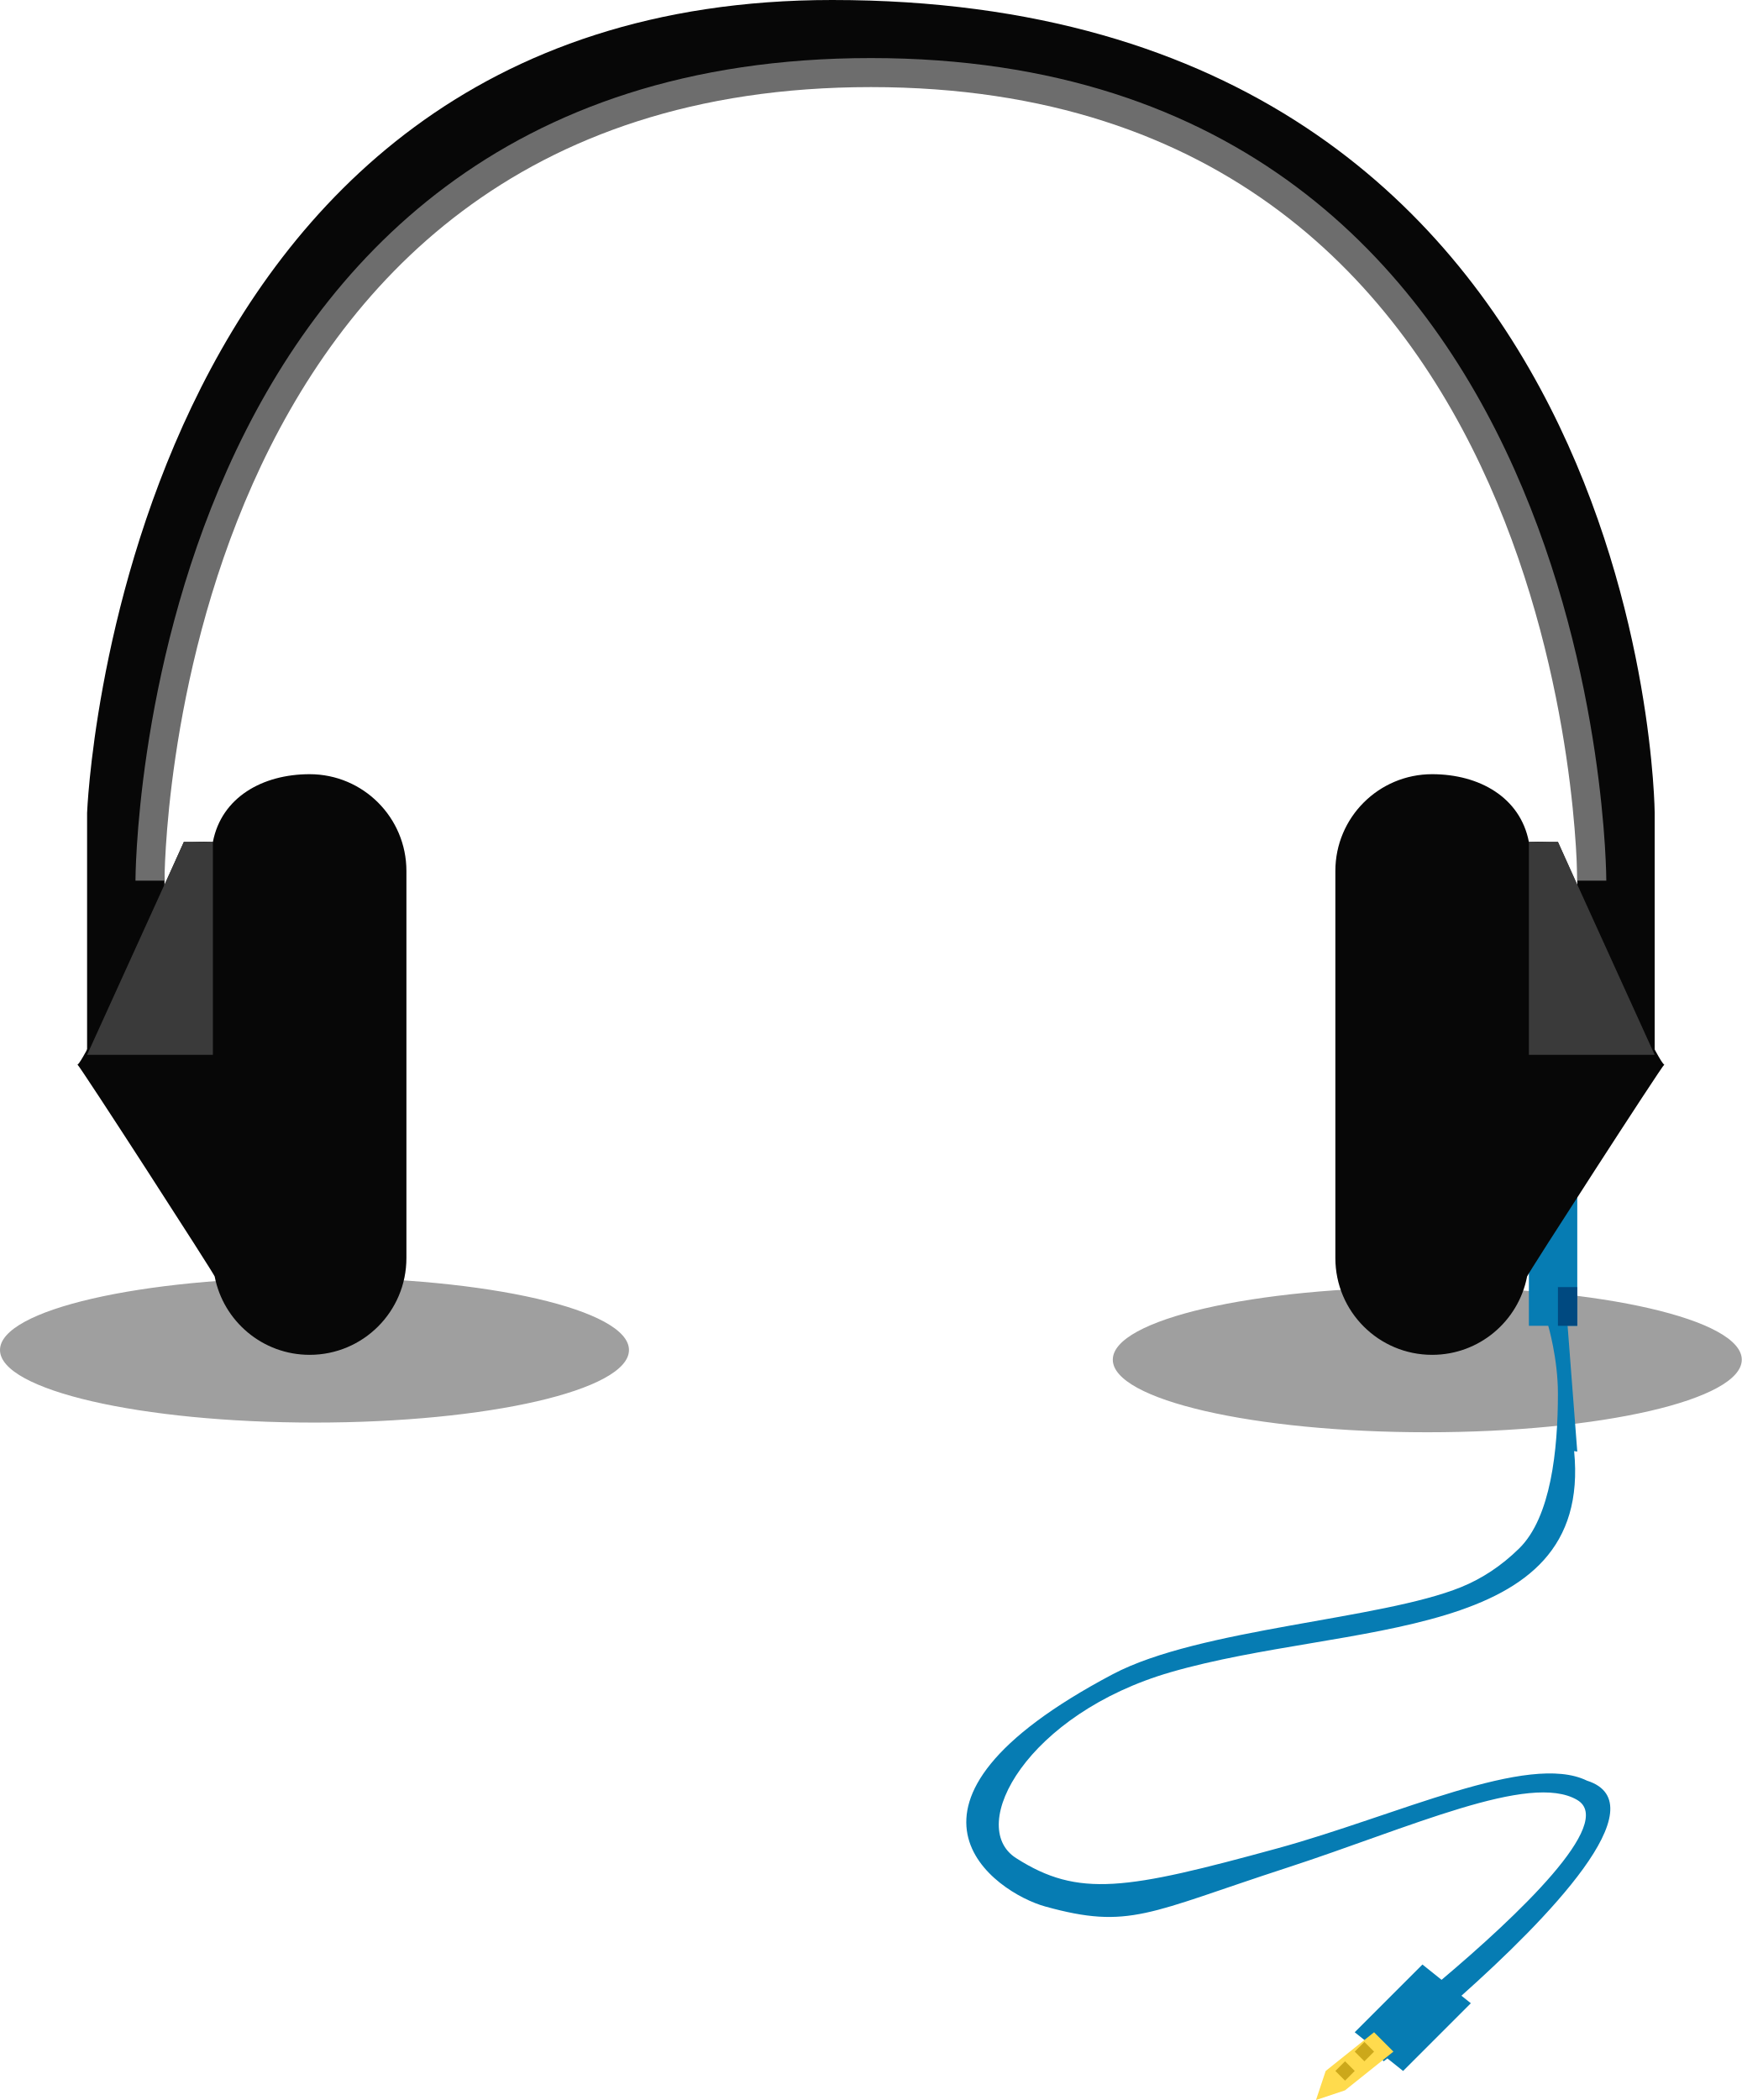
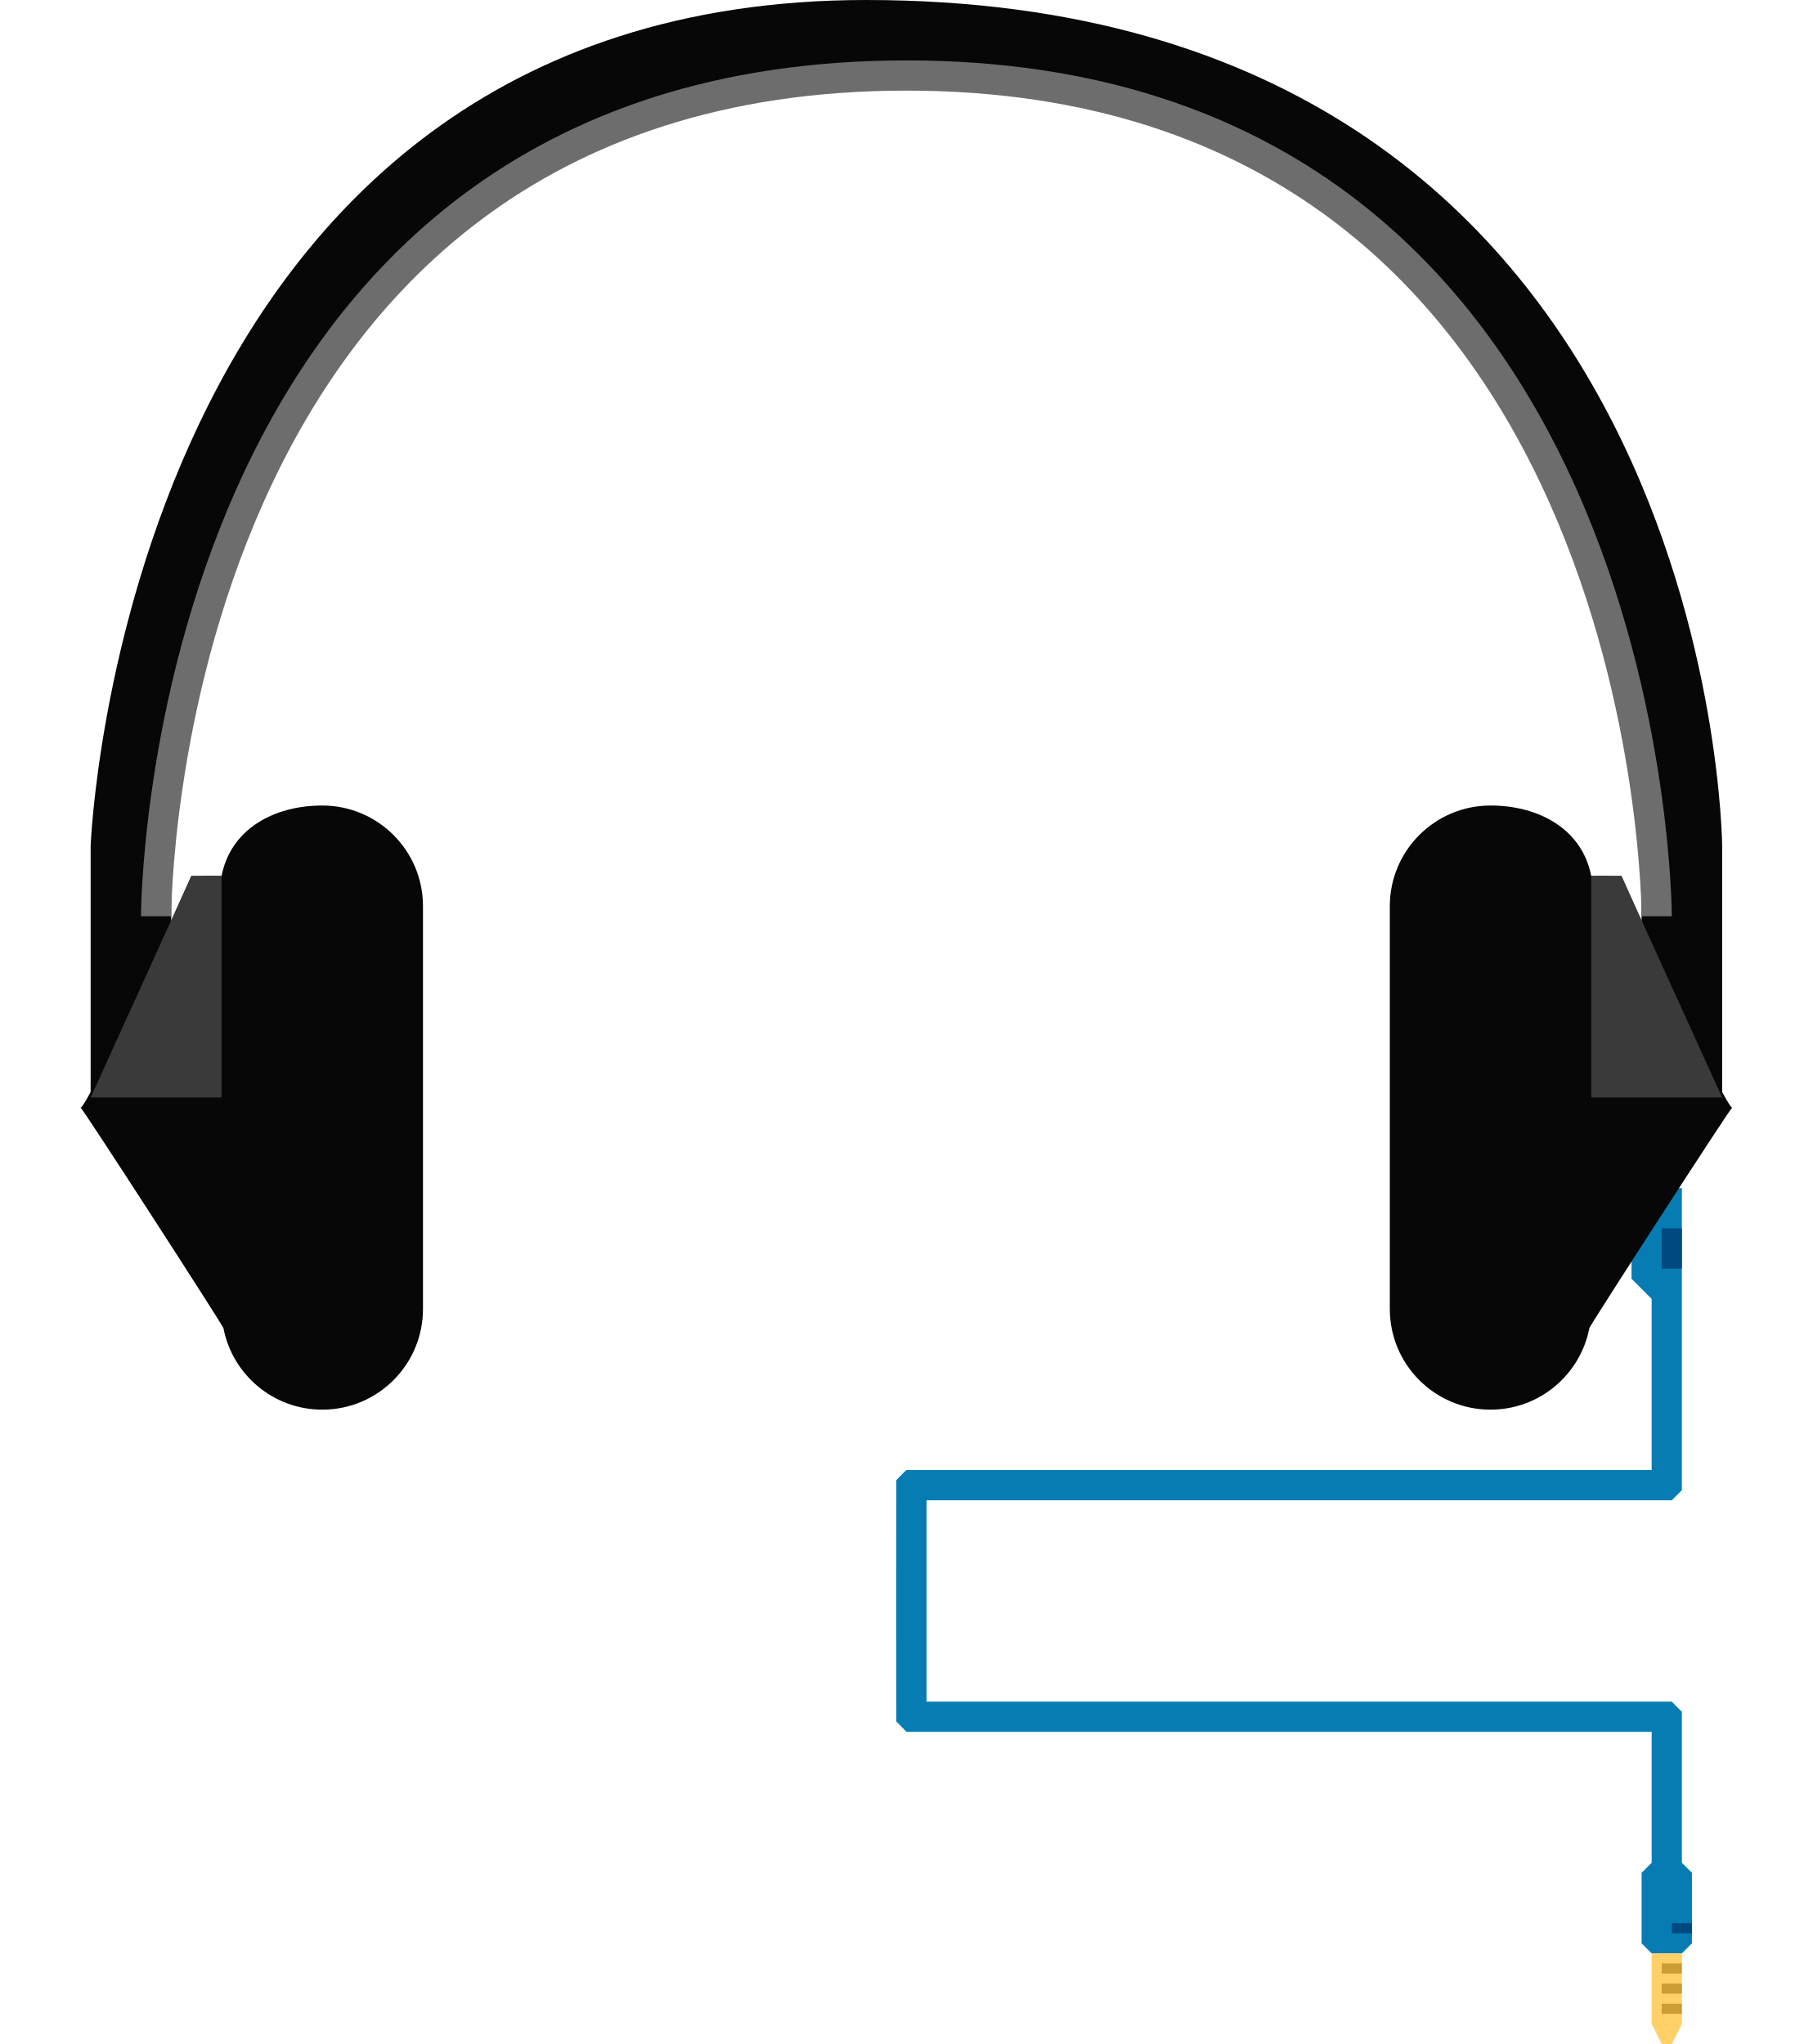
- <svg xmlns="http://www.w3.org/2000/svg" version="1.2" baseProfile="tiny" id="headphone_1_" x="0px" y="0px" viewBox="0 0 135 162.75" xml:space="preserve">
-   <g id="shadow">
-     <path fill-rule="evenodd" fill="#9F9F9F" d="M24.375,99C10.913,99,0,101.518,0,104.625c0,3.107,10.913,5.625,24.375,5.625   s24.375-2.518,24.375-5.625C48.75,101.518,37.837,99,24.375,99z M110.625,99.75c-13.462,0-24.375,2.518-24.375,5.625   c0,3.107,10.913,5.625,24.375,5.625S135,108.482,135,105.375C135,102.268,124.087,99.75,110.625,99.75z" />
+ <svg xmlns="http://www.w3.org/2000/svg" version="1.2" baseProfile="tiny" id="headphone_1_" x="0px" y="0px" viewBox="0 0 135 152.25" xml:space="preserve">
+   <g id="cable">
+     <path fill="#067CB3" d="M125.25,138.75c0,0,0-11.251,0-11.25c0,0.02-0.75-0.75-0.75-0.75H69v-15c0,0,55.542,0,55.5,0   c-0.011,0,0.75-0.75,0.75-0.75s0-0.082,0-0.047c0,0.015,0-14.203,0-14.203v-1.5V88.5h-3.75v6.75l1.5,1.5v12.75c0,0-55.38,0-55.5,0   c-0.028,0-0.727,0.724-0.75,0.75c-0.012,0.014,0,18.042,0,18c0-0.054,0.75,0.75,0.75,0.75H123v9.75l-0.75,0.75v5.25l0.75,0.75h2.25   l0.75-0.75v-5.25L125.25,138.75z" />
  </g>
-   <g id="cable">
-     <path fill-rule="evenodd" fill="#067CB3" d="M123,138c-4.548-2.222-14.768,2.724-24,5.25c-11.714,3.206-15.403,3.851-20.25,0.75   c-3.893-2.49,0.89-11.193,11.992-14.407c13.675-3.958,32.727-2.159,31.264-17.134l0.244,0.041l-0.75-9.75h0.75V97.5v-5.25   l-3.75,5.25v5.25h1.5c0,0,0.75,2.534,0.75,5.25c0,4.37-0.542,9.583-3,12c-1.386,1.363-2.899,2.349-4.5,3   c-6.23,2.535-20.273,3.195-27,6.75c-19.194,10.145-9.095,16.932-5.25,18c6.54,1.816,7.991,0.5,18.75-3   c9.464-3.079,18.829-7.425,22.5-5.25c2.985,1.768-4.659,8.989-10.518,13.936l-1.482-1.186L105,157.5l0.846,0.677   c-0.057,0.044-0.096,0.073-0.096,0.073l1.5,1.5c0,0,0.1-0.079,0.282-0.224l1.218,0.974l5.25-5.25l-0.728-0.582   C119.826,148.822,128.661,139.797,123,138z" />
-   </g>
-   <g id="cableShadow">
-     <rect x="120.75" y="99.75" fill-rule="evenodd" fill="#004980" width="1.5" height="3" />
+   <g id="Rectangle_1">
+     <path fill-rule="evenodd" fill="#004980" d="M125.25,91.5h-1.5v3h1.5V91.5z M124.5,143.25V144h1.5v-0.75H124.5z" />
  </g>
  <g id="audioJack">
-     <polygon fill-rule="evenodd" fill="#FFDB4D" points="106.5,157.5 102.75,160.5 102,162.75 104.25,162 108,159  " />
+     <polygon fill-rule="evenodd" fill="#FFCF68" points="123,145.5 123,150.75 123.75,152.25 124.5,152.25 125.25,150.75 125.25,145.5     " />
  </g>
-   <g id="audioJackShadow">
-     <path fill="#CCA81A" d="M103.5,160.5l0.75,0.75l0.75-0.75l-0.75-0.75L103.5,160.5z M105.75,158.25L105,159l0.75,0.75l0.75-0.75   L105.75,158.25z" />
+   <g id="audioJackSeparators">
+     <path fill-rule="evenodd" fill="#CC9C35" d="M123.75,148.5h1.5v-0.75h-1.5V148.5z M123.75,150h1.5v-0.75h-1.5V150z M123.75,146.25   V147h1.5v-0.75H123.75z" />
  </g>
  <g id="headband">
    <path fill-rule="evenodd" fill="#070707" d="M64.5,0C9.135,0,6.75,63,6.75,63v18.75h6V63c0,0-0.016-57,51.75-57   c57.765,0,57.75,57,57.75,57v18.75h6V63C128.25,63,127.8,0,64.5,0z" />
  </g>
  <g id="headbandLining">
    <path fill-rule="evenodd" fill="#6D6D6D" d="M67.5,4.5c-57,0-57,63.75-57,63.75h2.25c0,0-0.016-61.5,54.75-61.5   c54.765,0,54.75,61.5,54.75,61.5h2.25C124.5,68.25,124.5,4.5,67.5,4.5z" />
  </g>
-   <g id="reflection">
+   <g id="cans">
    <path fill-rule="evenodd" fill="#070707" d="M24,60c-3.653,0-6.832,1.792-7.5,5.25c-1.17-0.039-1.119,0.017-2.25,0   C6.826,81.934,6.07,82.543,6,82.5c0.15,0.042,10.674,16.337,10.64,16.429C17.308,102.387,20.347,105,24,105   c4.142,0,7.5-3.358,7.5-7.5v-30C31.5,63.358,28.142,60,24,60z M120.75,65.25c-1.131,0.017-1.08-0.039-2.25,0   c-0.668-3.458-3.847-5.25-7.5-5.25c-4.142,0-7.5,3.358-7.5,7.5v30c0,4.142,3.358,7.5,7.5,7.5c3.653,0,6.692-2.613,7.36-6.071   C118.326,98.837,128.849,82.542,129,82.5C128.93,82.543,128.174,81.934,120.75,65.25z" />
  </g>
-   <g id="can">
+   <g id="reflection">
    <path fill-rule="evenodd" fill="#3A3A3A" d="M6.75,81.75h9.75v-16.5h-2.25L6.75,81.75z M120.75,65.25h-2.25v16.5h9.75L120.75,65.25   z" />
  </g>
</svg>
